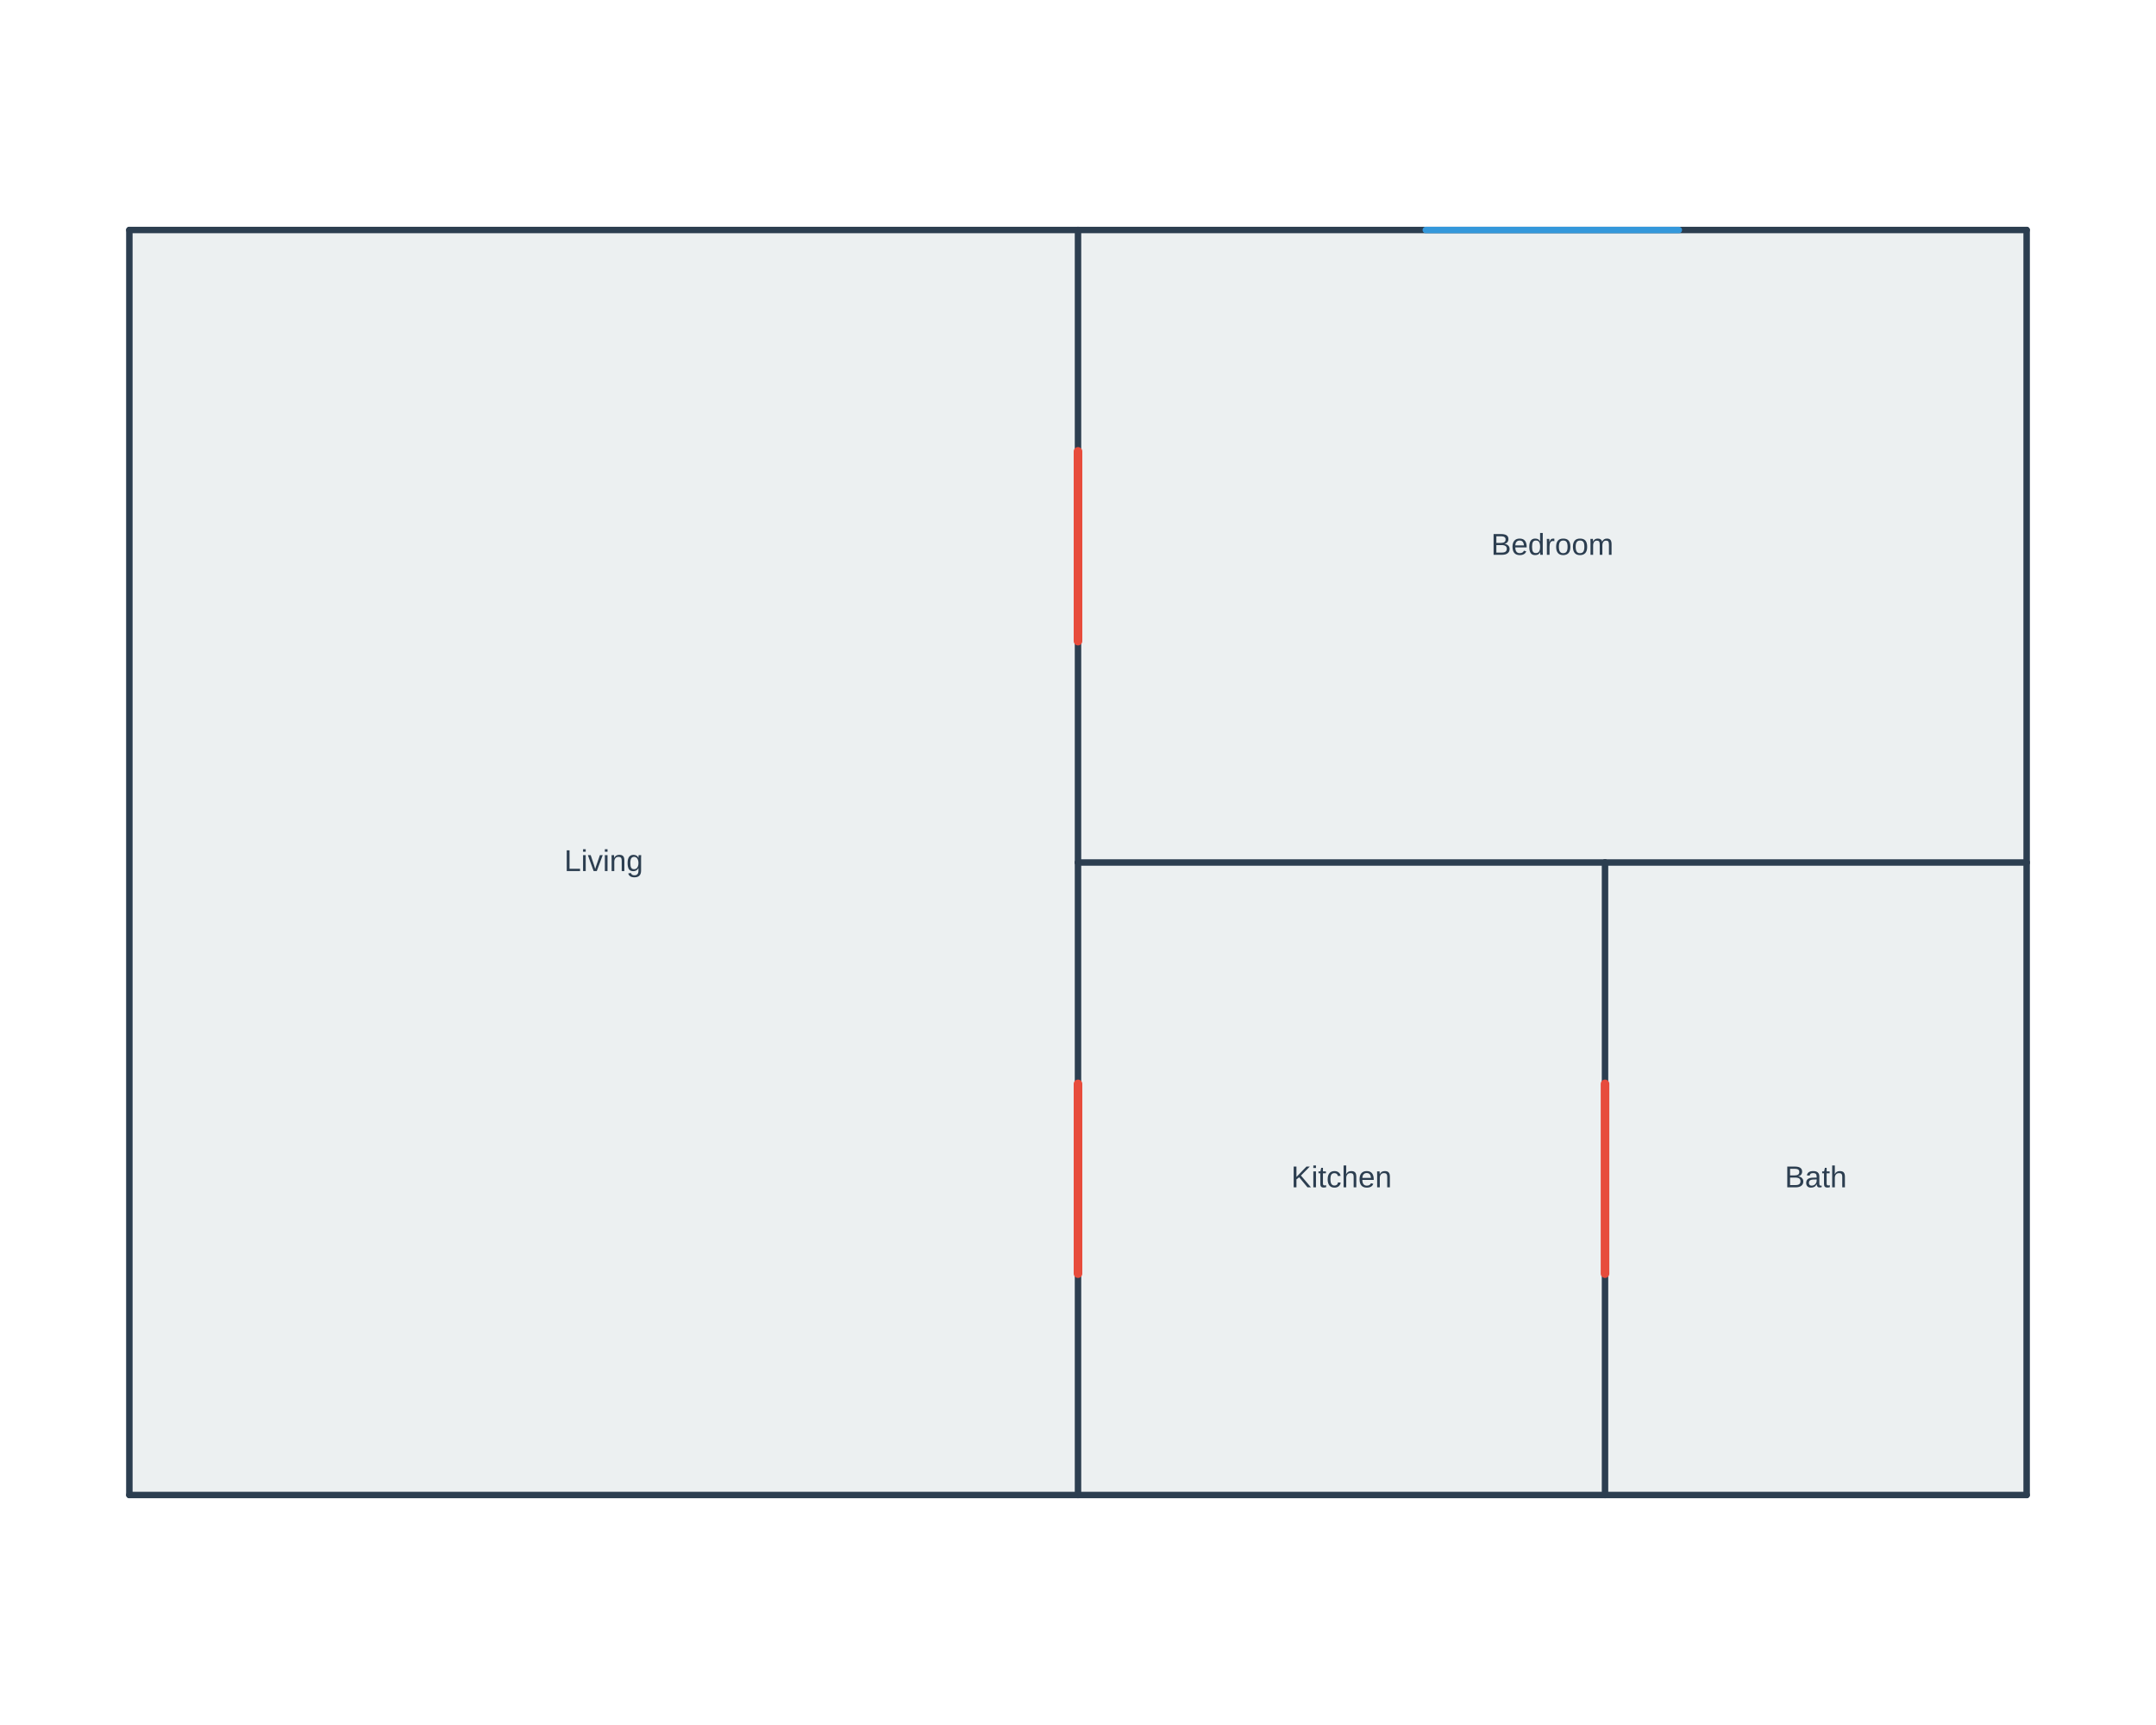
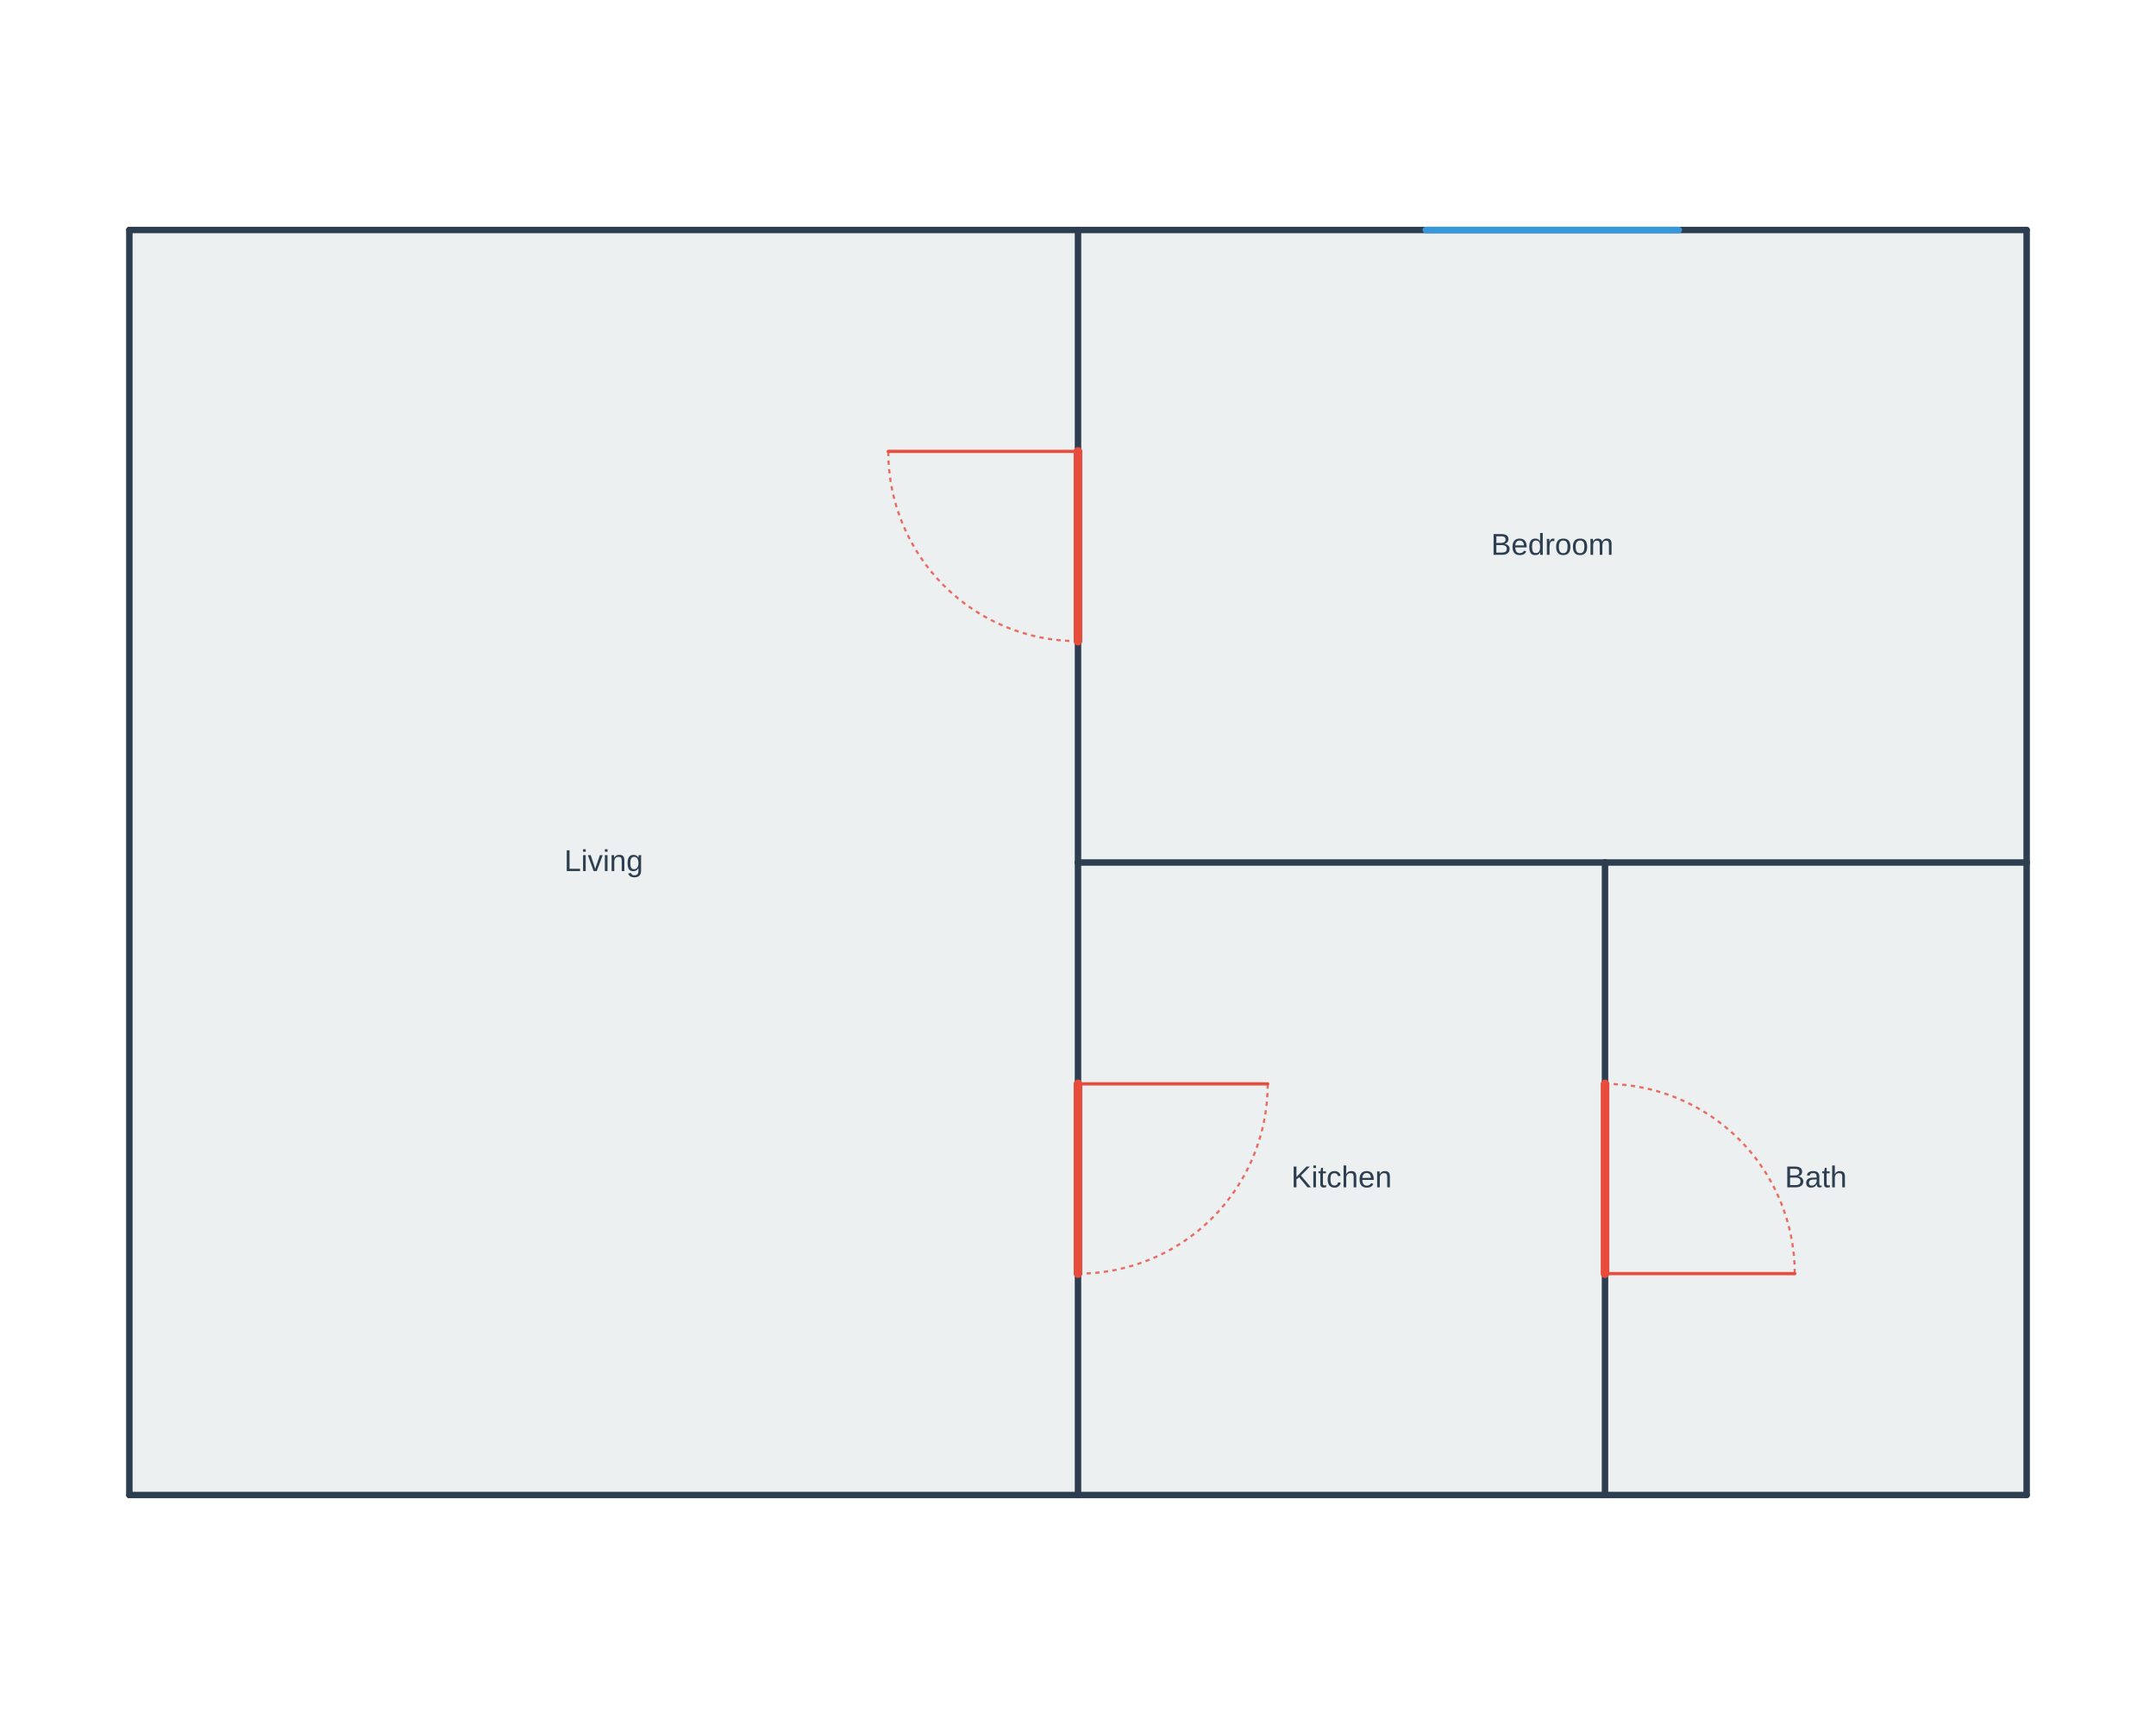
<svg xmlns="http://www.w3.org/2000/svg" width="1000" height="800" viewBox="0 0 1000 800">
  <defs>
    <style>
      .room-label { font-family: Arial, sans-serif; font-weight: 500; }
    </style>
  </defs>
  <rect width="1000" height="800" fill="#ffffff" />
  <path d="M 60.00 693.33 L 940.00 693.33 L 940.00 106.67 L 60.00 106.67 Z" fill="none" stroke="#7f8c8d" stroke-width="2" stroke-dasharray="8,4" />
  <path d="M 60.00 693.33 L 500.00 693.33 L 500.00 106.67 L 60.00 106.67 Z" fill="#ecf0f1" stroke="#bdc3c7" stroke-width="1" />
  <path d="M 500.00 693.33 L 744.44 693.33 L 744.44 400.00 L 500.00 400.00 Z" fill="#ecf0f1" stroke="#bdc3c7" stroke-width="1" />
  <path d="M 744.44 693.33 L 940.00 693.33 L 940.00 400.00 L 744.44 400.00 Z" fill="#ecf0f1" stroke="#bdc3c7" stroke-width="1" />
  <path d="M 500.00 400.00 L 940.00 400.00 L 940.00 106.67 L 500.00 106.67 Z" fill="#ecf0f1" stroke="#bdc3c7" stroke-width="1" />
  <line x1="500.00" y1="693.33" x2="500.00" y2="400.00" stroke="#2c3e50" stroke-width="3" stroke-linecap="round" />
  <line x1="500.00" y1="400.00" x2="500.00" y2="106.67" stroke="#2c3e50" stroke-width="3" stroke-linecap="round" />
  <line x1="744.44" y1="693.33" x2="744.44" y2="400.00" stroke="#2c3e50" stroke-width="3" stroke-linecap="round" />
  <line x1="500.00" y1="400.00" x2="744.44" y2="400.00" stroke="#2c3e50" stroke-width="3" stroke-linecap="round" />
  <line x1="744.44" y1="400.00" x2="940.00" y2="400.00" stroke="#2c3e50" stroke-width="3" stroke-linecap="round" />
  <line x1="60.00" y1="693.33" x2="500.00" y2="693.33" stroke="#2c3e50" stroke-width="3" stroke-linecap="round" />
  <line x1="60.00" y1="106.67" x2="500.00" y2="106.67" stroke="#2c3e50" stroke-width="3" stroke-linecap="round" />
  <line x1="60.00" y1="693.33" x2="60.00" y2="106.67" stroke="#2c3e50" stroke-width="3" stroke-linecap="round" />
  <line x1="500.00" y1="693.33" x2="744.44" y2="693.33" stroke="#2c3e50" stroke-width="3" stroke-linecap="round" />
  <line x1="744.44" y1="693.33" x2="940.00" y2="693.33" stroke="#2c3e50" stroke-width="3" stroke-linecap="round" />
  <line x1="940.00" y1="693.33" x2="940.00" y2="400.00" stroke="#2c3e50" stroke-width="3" stroke-linecap="round" />
  <line x1="940.00" y1="400.00" x2="940.00" y2="106.67" stroke="#2c3e50" stroke-width="3" stroke-linecap="round" />
  <line x1="500.00" y1="106.67" x2="940.00" y2="106.67" stroke="#2c3e50" stroke-width="3" stroke-linecap="round" />
  <line x1="500.00" y1="590.67" x2="500.00" y2="502.67" stroke="#e74c3c" stroke-width="4" stroke-linecap="round" />
+   <line class="door-leaf" x1="500.00" y1="502.67" x2="588.00" y2="502.67" stroke="#e74c3c" stroke-width="1.5" stroke-linecap="round" />
+   <path class="door-swing" d="M 500.00 590.67 A 88.00 88.00 0 0 0 588.00 502.67" fill="none" stroke="#e74c3c" stroke-width="1" stroke-dasharray="2,2" opacity="0.8" />
  <line x1="744.44" y1="590.67" x2="744.44" y2="502.67" stroke="#e74c3c" stroke-width="4" stroke-linecap="round" />
+   <line class="door-leaf" x1="744.44" y1="590.67" x2="832.44" y2="590.67" stroke="#e74c3c" stroke-width="1.5" stroke-linecap="round" />
+   <path class="door-swing" d="M 744.44 502.67 A 88.00 88.00 0 0 1 832.44 590.67" fill="none" stroke="#e74c3c" stroke-width="1" stroke-dasharray="2,2" opacity="0.8" />
  <line x1="500.00" y1="297.33" x2="500.00" y2="209.33" stroke="#e74c3c" stroke-width="4" stroke-linecap="round" />
+   <line class="door-leaf" x1="500.00" y1="209.33" x2="412.00" y2="209.33" stroke="#e74c3c" stroke-width="1.5" stroke-linecap="round" />
+   <path class="door-swing" d="M 500.00 297.33 A 88.00 88.00 0 0 1 412.00 209.33" fill="none" stroke="#e74c3c" stroke-width="1" stroke-dasharray="2,2" opacity="0.8" />
  <line x1="661.33" y1="106.67" x2="778.67" y2="106.67" stroke="#3498db" stroke-width="3" stroke-linecap="round" />
  <text x="280.00" y="400.00" font-size="14" fill="#2c3e50" text-anchor="middle" dominant-baseline="middle" font-family="Arial, sans-serif">Living</text>
  <text x="622.22" y="546.67" font-size="14" fill="#2c3e50" text-anchor="middle" dominant-baseline="middle" font-family="Arial, sans-serif">Kitchen</text>
  <text x="842.22" y="546.67" font-size="14" fill="#2c3e50" text-anchor="middle" dominant-baseline="middle" font-family="Arial, sans-serif">Bath</text>
  <text x="720.00" y="253.33" font-size="14" fill="#2c3e50" text-anchor="middle" dominant-baseline="middle" font-family="Arial, sans-serif">Bedroom</text>
</svg>
